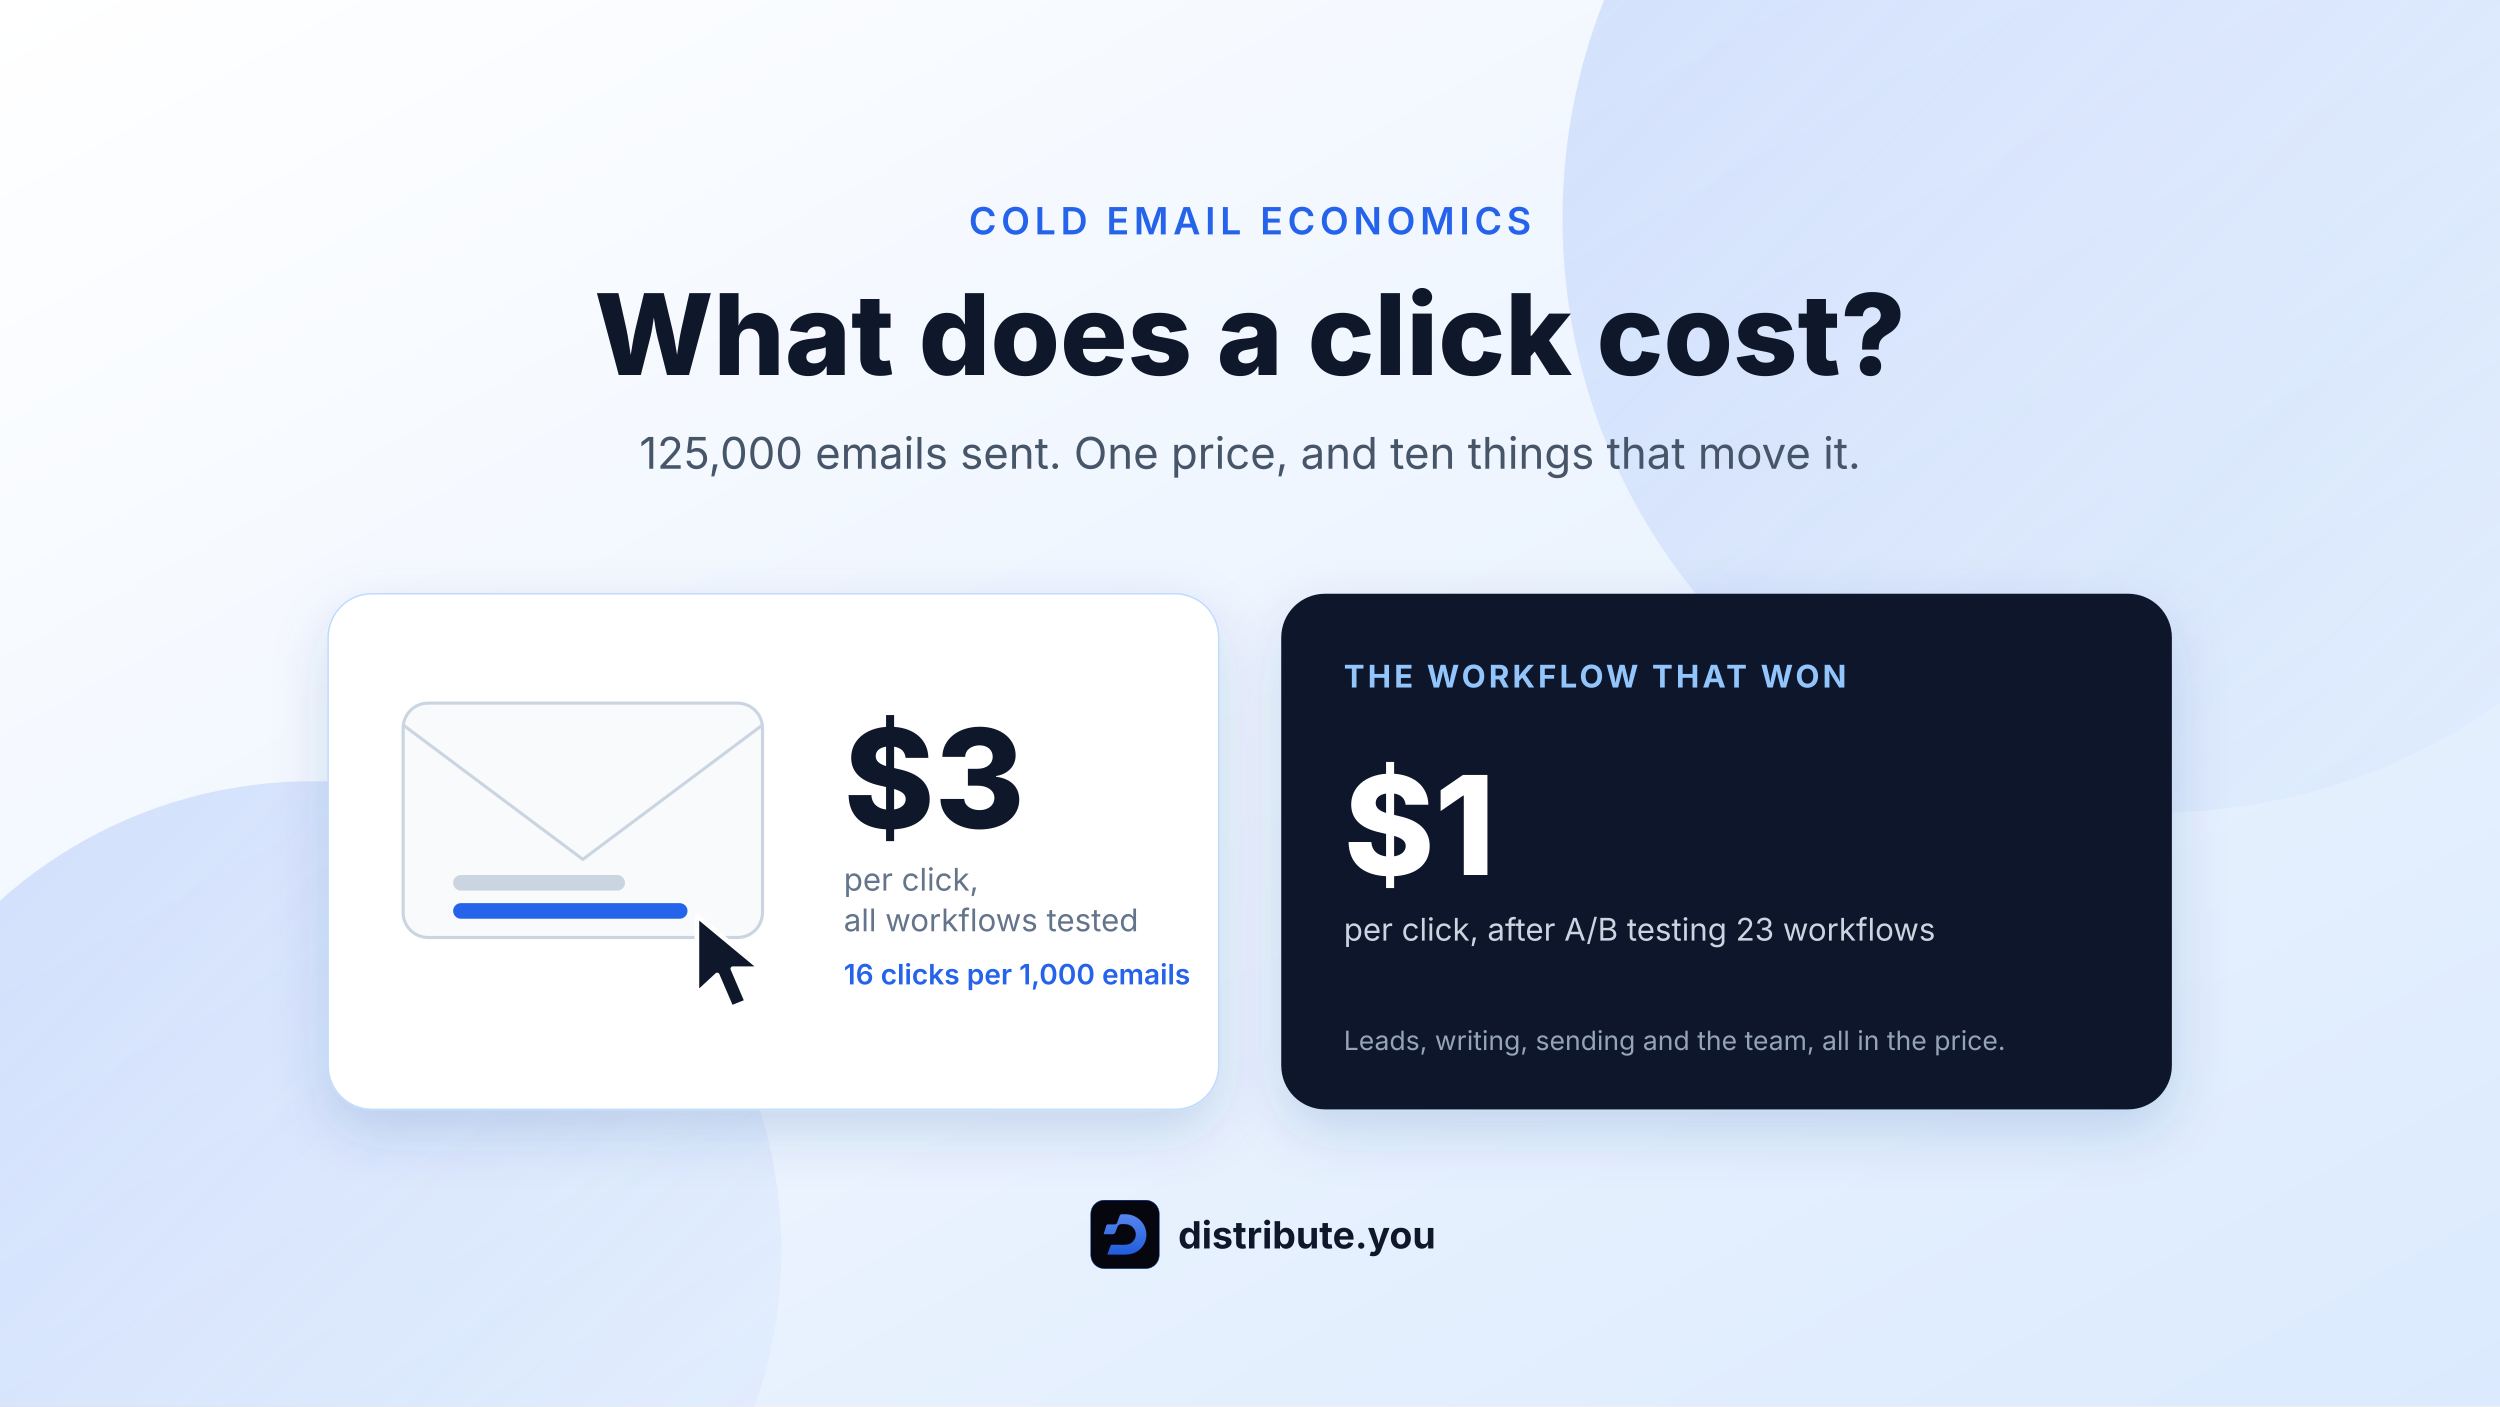
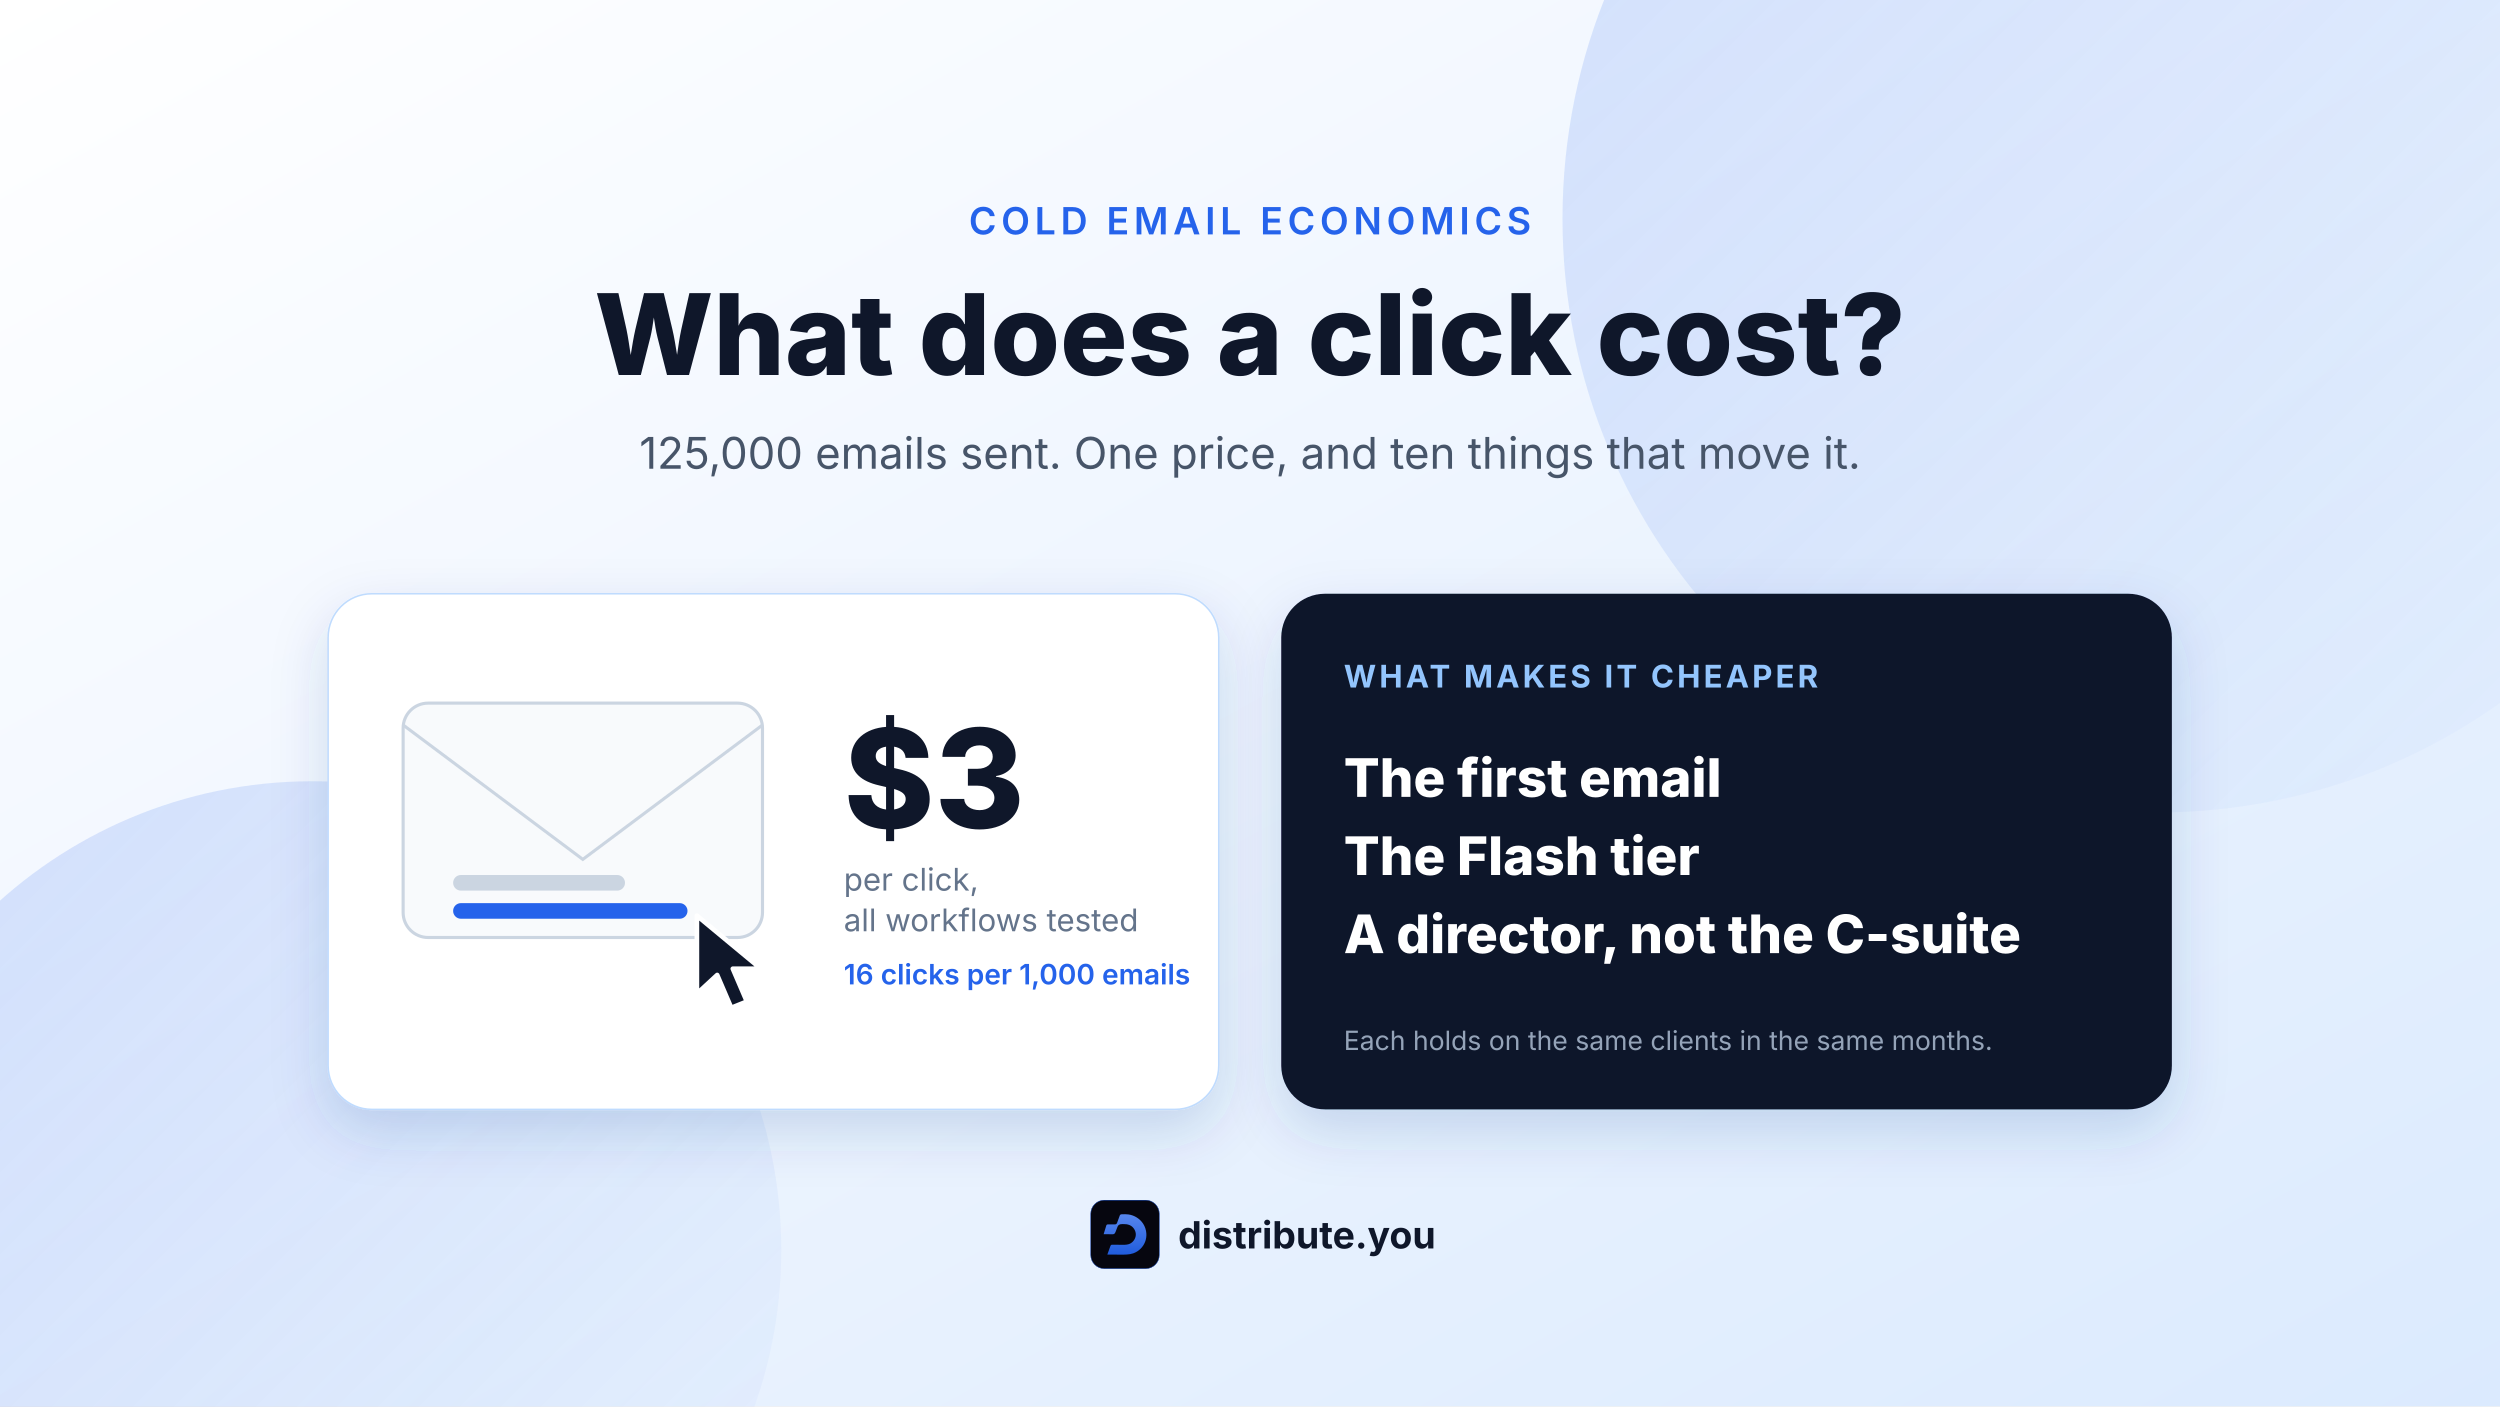
<svg xmlns="http://www.w3.org/2000/svg" width="1600" height="900" viewBox="0 0 1600 900" font-family="Inter, -apple-system, BlinkMacSystemFont, 'Segoe UI', Helvetica, Arial, sans-serif">
  <defs>
    <linearGradient id="bg" x1="0" y1="0" x2="1" y2="1">
      <stop offset="0" stop-color="#ffffff" />
      <stop offset="1" stop-color="#dbeafe" />
    </linearGradient>
    <linearGradient id="glow" x1="0" y1="0" x2="1" y2="1">
      <stop offset="0" stop-color="#2563eb" stop-opacity="0.18" />
      <stop offset="1" stop-color="#2563eb" stop-opacity="0" />
    </linearGradient>
    <linearGradient id="mark" x1="375" y1="155" x2="375" y2="596" gradientUnits="userSpaceOnUse">
      <stop stop-color="#5786ED" />
      <stop offset="1" stop-color="#205CDD" />
    </linearGradient>
    <filter id="shadow" x="-20%" y="-20%" width="140%" height="140%">
      <feDropShadow dx="0" dy="14" stdDeviation="18" flood-color="#1e3a8a" flood-opacity="0.16" />
    </filter>
  </defs>
  <rect width="1600" height="900" fill="url(#bg)" />
  <circle cx="1380" cy="140" r="380" fill="url(#glow)" />
  <circle cx="200" cy="800" r="300" fill="url(#glow)" />
  <text x="800" y="150" font-size="24" letter-spacing="3" fill="#2563eb" font-weight="600" text-anchor="middle">COLD EMAIL ECONOMICS</text>
  <text x="800" y="240" font-size="72" font-weight="800" fill="#0f172a" text-anchor="middle">What does a click cost?</text>
  <text x="800" y="300" font-size="28" fill="#475569" text-anchor="middle">125,000 emails sent. One price, and ten things that move it.</text>
  <g transform="translate(210,380)">
    <rect x="0" y="0" width="570" height="330" rx="28" fill="#ffffff" stroke="#bfdbfe" filter="url(#shadow)" />
    <rect x="48" y="70" width="230" height="150" rx="16" fill="#f8fafc" stroke="#cbd5e1" stroke-width="2" />
    <path d="M48 84 L163 170 L278 84" fill="none" stroke="#cbd5e1" stroke-width="2" />
    <rect x="80" y="180" width="110" height="10" rx="5" fill="#cbd5e1" />
    <rect x="80" y="198" width="150" height="10" rx="5" fill="#2563eb" />
    <path d="M236 206 L236 256 L249 244 L258 265 L268 261 L259 240 L277 240 Z" fill="#0f172a" stroke="#ffffff" stroke-width="3" stroke-linejoin="round" />
    <text x="330" y="150" font-size="88" font-weight="800" fill="#0f172a">$3</text>
    <text x="330" y="190" font-size="20" fill="#64748b">per click,</text>
    <text x="330" y="216" font-size="20" fill="#64748b">all workflows tested</text>
    <text x="330" y="250" font-size="18" fill="#2563eb" font-weight="600">16 clicks per 1,000 emails</text>
  </g>
  <g transform="translate(820,380)">
    <rect x="0" y="0" width="570" height="330" rx="28" fill="#0f172a" filter="url(#shadow)" />
-     <text x="40" y="60" font-size="20" letter-spacing="2" fill="#93c5fd" font-weight="700">THE WORKFLOW THAT WON</text>
-     <text x="40" y="180" font-size="88" font-weight="800" fill="#ffffff">$1</text>
-     <text x="40" y="222" font-size="20" fill="#cbd5e1">per click, after A/B testing 23 workflows</text>
-     <text x="40" y="292" font-size="17" fill="#94a3b8">Leads, writing, sending and the team, all in the price.</text>
+     <text x="40" y="60" font-size="20" letter-spacing="2" fill="#93c5fd" font-weight="700">WHAT MAKES IT CHEAPER</text>
+     <text x="40" y="130" font-size="34" font-weight="800" fill="#ffffff">The first email</text>
+     <text x="40" y="180" font-size="34" font-weight="800" fill="#ffffff">The Flash tier</text>
+     <text x="40" y="230" font-size="34" font-weight="800" fill="#ffffff">A director, not the C-suite</text>
+     <text x="40" y="292" font-size="17" fill="#94a3b8">Each holds on the same clients in the same months.</text>
  </g>
  <g transform="translate(698,768) scale(0.0587)">
    <rect width="750" height="750" rx="150" fill="#06060F" />
    <rect x="2" y="2" width="746" height="746" rx="148" stroke="#2563EB" stroke-width="4" fill="none" />
    <path d="M607.516 364.872C609.36 392.926 605.952 421.301 596.982 447.961C576.156 509.864 525.472 561.138 463.552 581.843C420.185 596.341 373.48 596.211 327.747 595.93C279.238 595.629 230.739 595.328 182.23 595.028C193.075 564.828 203.919 534.619 214.763 504.419C216.688 499.055 218.903 493.32 223.684 490.222C227.983 487.435 233.435 487.395 238.547 487.445C269.777 487.756 301.007 488.056 332.237 488.367C360.631 488.648 389.947 490.062 417.279 480.948C459.343 466.74 490.633 425.091 492.588 380.714C494.542 336.337 467.02 292.101 426.359 274.254C402.175 263.636 375.044 261.992 348.634 262.413C334.162 262.644 318.707 263.787 307.201 272.56C295.635 281.373 291.907 294.718 287.006 307.652C282.105 320.586 276.953 332.197 272.754 345.211C269.136 356.41 262.731 368.011 251.616 371.871C246.685 373.585 241.343 373.555 236.121 373.505C204.751 373.234 173.37 372.954 142 372.683C150.549 341.762 159.9 311.061 170.053 280.631C171.607 275.979 173.461 270.966 177.64 268.409C180.927 266.404 184.997 266.333 188.855 266.333C211.917 266.313 234.969 266.293 258.031 266.273C265.848 266.273 274.327 266.043 280.471 261.2C285.563 257.179 288.008 250.772 290.233 244.676C299.033 220.563 307.823 196.45 316.622 172.336C318.156 168.135 319.8 163.764 323.117 160.766C327.808 156.515 334.693 155.993 341.017 155.723C365.202 154.71 389.546 154.299 413.52 157.678C478.175 166.792 538.361 204.902 573.5 259.947C593.504 291.279 605.091 327.815 607.526 364.882L607.516 364.872Z" fill="url(#mark)" />
  </g>
  <text x="754" y="799" font-size="24" font-weight="700" fill="#0f172a">distribute.you</text>
</svg>
